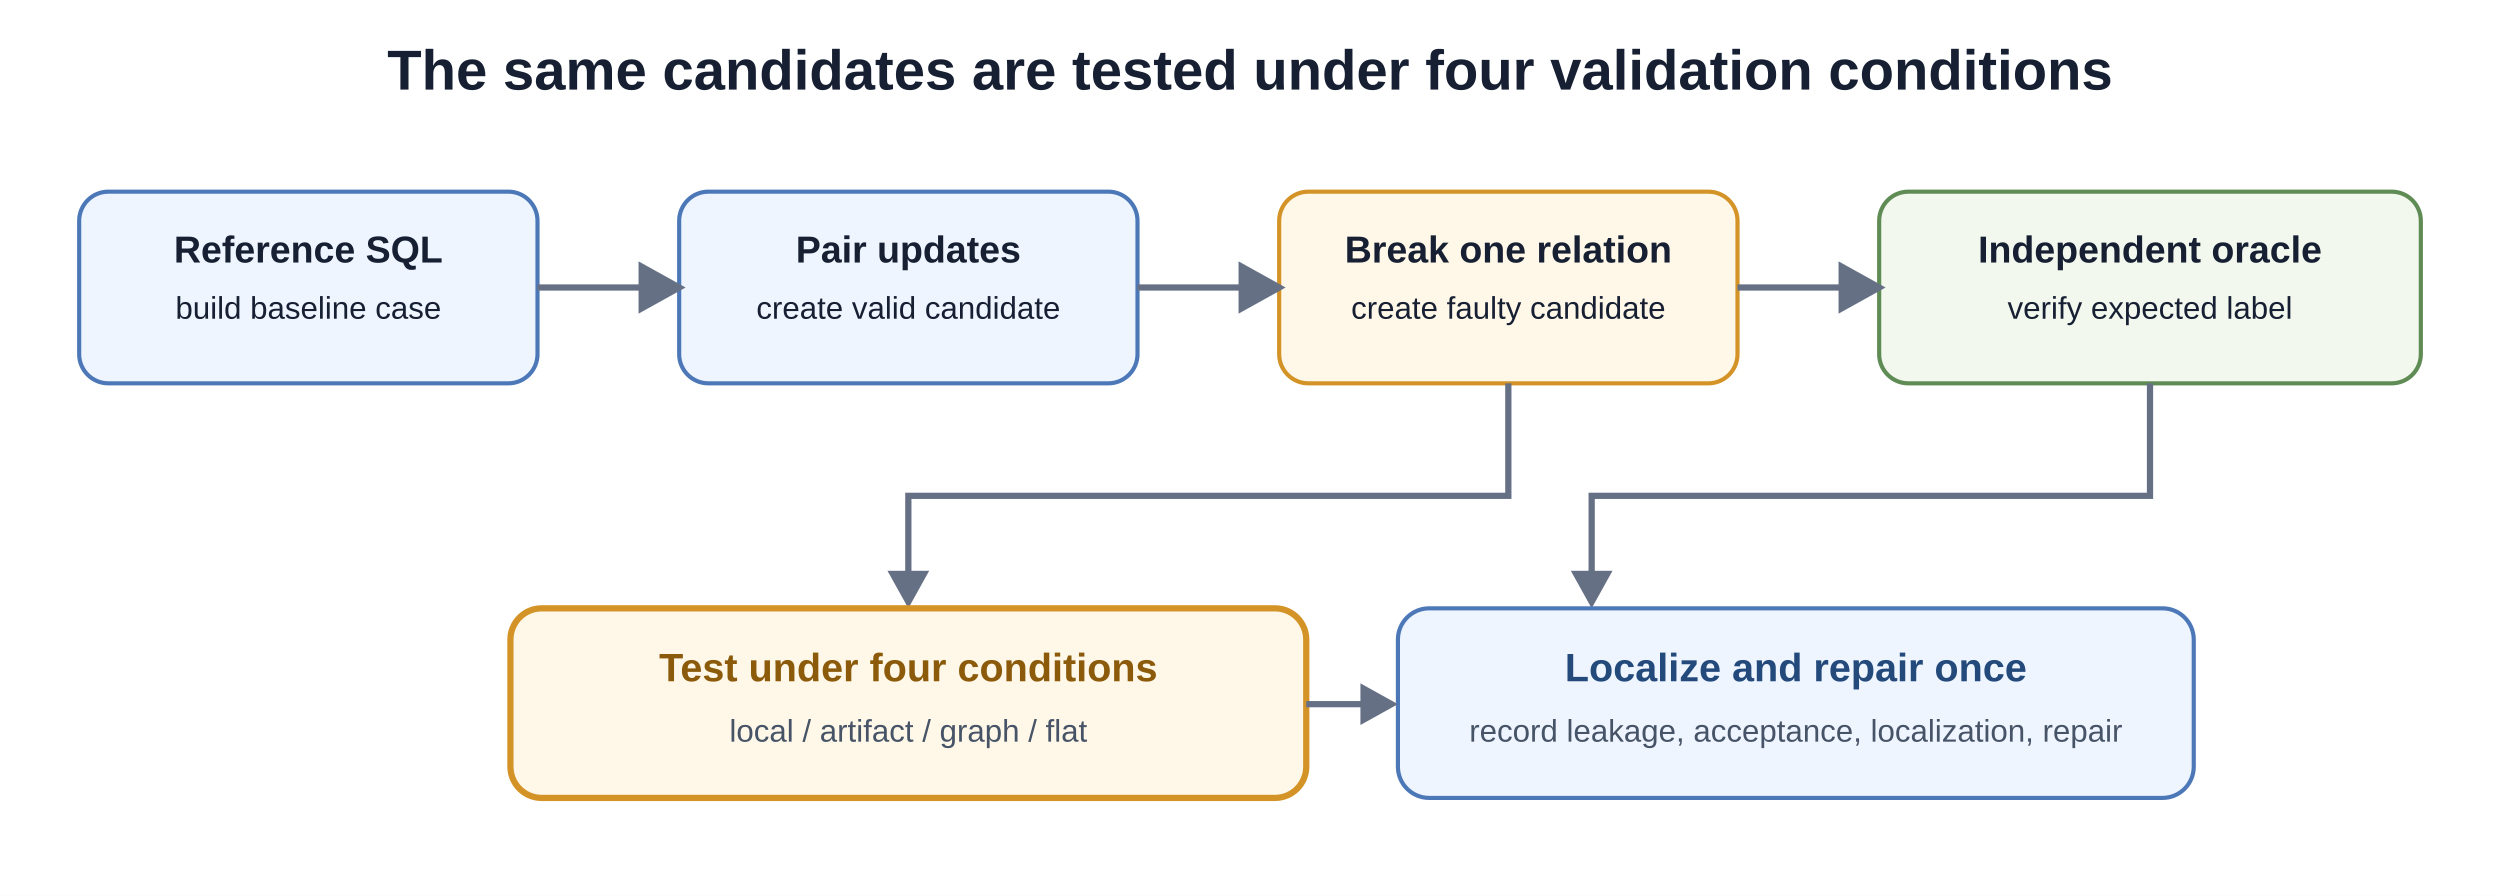
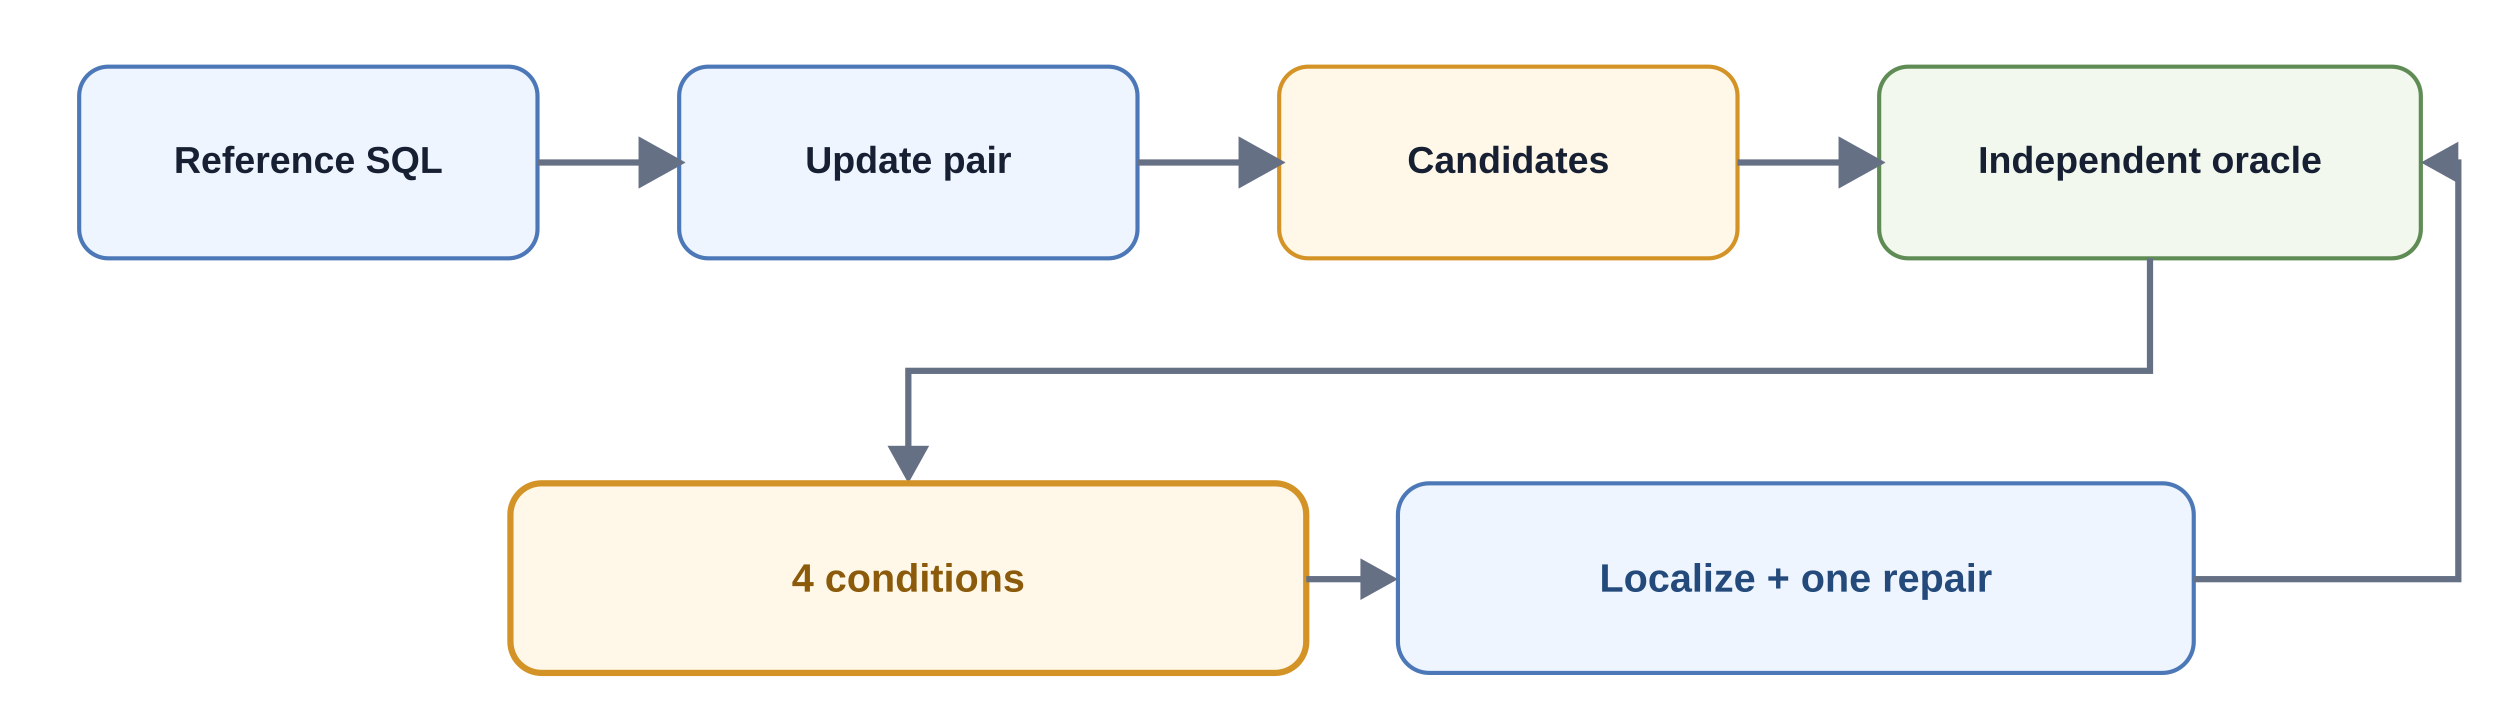
- <svg xmlns="http://www.w3.org/2000/svg" viewBox="0 0 1200 430" role="img" aria-labelledby="title description">
+ <svg xmlns="http://www.w3.org/2000/svg" viewBox="0 60 1200 340" role="img" aria-labelledby="title description">
  <rect width="1200" height="430" fill="#ffffff" />
-   <text x="600" y="43" text-anchor="middle" font-family="Arial, Helvetica, sans-serif" font-size="27" font-weight="700" fill="#172033">The same candidates are tested under four validation conditions</text>
  <g font-family="Arial, Helvetica, sans-serif" text-anchor="middle" fill="#172033">
    <rect x="38" y="92" width="220" height="92" rx="14" fill="#eef5ff" stroke="#4d78b8" stroke-width="2" />
-     <text x="148" y="126" font-size="18" font-weight="700">Reference SQL</text>
-     <text x="148" y="153" font-size="15">build baseline case</text>
+     <text x="148" y="143" font-size="18" font-weight="700">Reference SQL</text>
    <rect x="326" y="92" width="220" height="92" rx="14" fill="#eef5ff" stroke="#4d78b8" stroke-width="2" />
-     <text x="436" y="126" font-size="18" font-weight="700">Pair updates</text>
-     <text x="436" y="153" font-size="15">create valid candidate</text>
+     <text x="436" y="143" font-size="18" font-weight="700">Update pair</text>
    <rect x="614" y="92" width="220" height="92" rx="14" fill="#fff8e8" stroke="#d49327" stroke-width="2" />
-     <text x="724" y="126" font-size="18" font-weight="700">Break one relation</text>
-     <text x="724" y="153" font-size="15">create faulty candidate</text>
+     <text x="724" y="143" font-size="18" font-weight="700">Candidates</text>
    <rect x="902" y="92" width="260" height="92" rx="14" fill="#f2f8ee" stroke="#5f8c54" stroke-width="2" />
-     <text x="1032" y="126" font-size="18" font-weight="700">Independent oracle</text>
-     <text x="1032" y="153" font-size="15">verify expected label</text>
+     <text x="1032" y="143" font-size="18" font-weight="700">Independent oracle</text>
  </g>
  <g stroke="#667085" stroke-width="3" fill="#667085">
    <line x1="258" y1="138" x2="310" y2="138" />
    <polygon points="326,138 308,128 308,148" />
    <line x1="546" y1="138" x2="598" y2="138" />
    <polygon points="614,138 596,128 596,148" />
    <line x1="834" y1="138" x2="886" y2="138" />
    <polygon points="902,138 884,128 884,148" />
  </g>
-   <path d="M724 184 V238 H436 V276" fill="none" stroke="#667085" stroke-width="3" />
+   <path d="M1032 184 V238 H436 V276" fill="none" stroke="#667085" stroke-width="3" />
  <polygon points="436,292 426,274 446,274" fill="#667085" />
-   <path d="M1032 184 V238 H764 V276" fill="none" stroke="#667085" stroke-width="3" />
-   <polygon points="764,292 754,274 774,274" fill="#667085" />
  <rect x="245" y="292" width="382" height="91" rx="15" fill="#fff8e8" stroke="#d49327" stroke-width="3" />
-   <text x="436" y="327" text-anchor="middle" font-family="Arial, Helvetica, sans-serif" font-size="19" font-weight="700" fill="#8b5b0b">Test under four conditions</text>
-   <text x="436" y="356" text-anchor="middle" font-family="Arial, Helvetica, sans-serif" font-size="15" fill="#475467">local / artifact / graph / flat</text>
+   <text x="436" y="344" text-anchor="middle" font-family="Arial, Helvetica, sans-serif" font-size="19" font-weight="700" fill="#8b5b0b">4 conditions</text>
  <rect x="671" y="292" width="382" height="91" rx="15" fill="#eef5ff" stroke="#4d78b8" stroke-width="2" />
-   <text x="862" y="327" text-anchor="middle" font-family="Arial, Helvetica, sans-serif" font-size="19" font-weight="700" fill="#244a7c">Localize and repair once</text>
-   <text x="862" y="356" text-anchor="middle" font-family="Arial, Helvetica, sans-serif" font-size="15" fill="#475467">record leakage, acceptance, localization, repair</text>
+   <text x="862" y="344" text-anchor="middle" font-family="Arial, Helvetica, sans-serif" font-size="19" font-weight="700" fill="#244a7c">Localize + one repair</text>
  <line x1="627" y1="338" x2="655" y2="338" stroke="#667085" stroke-width="3" />
  <polygon points="671,338 653,328 653,348" fill="#667085" />
+   <path d="M1053 338 H1180 V138 H1178" fill="none" stroke="#667085" stroke-width="3" />
+   <polygon points="1162,138 1180,128 1180,148" fill="#667085" />
</svg>
